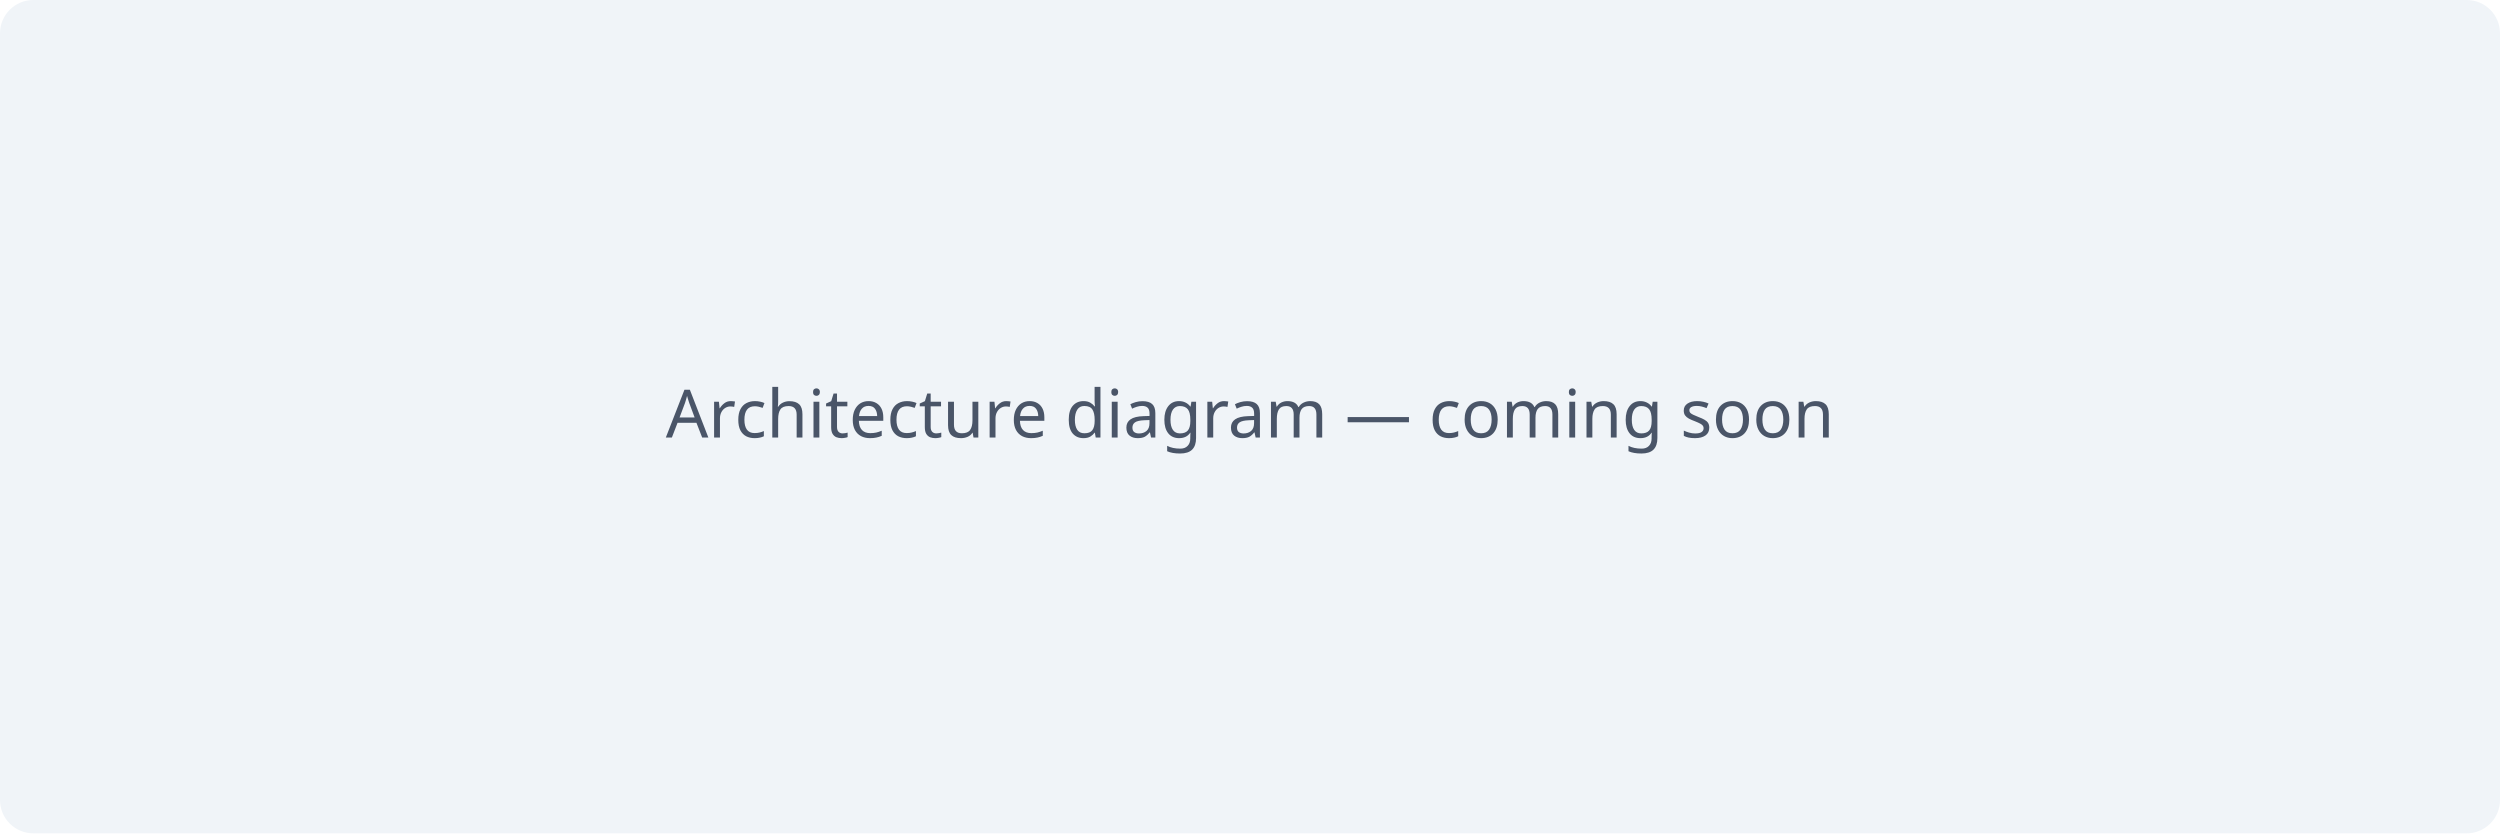
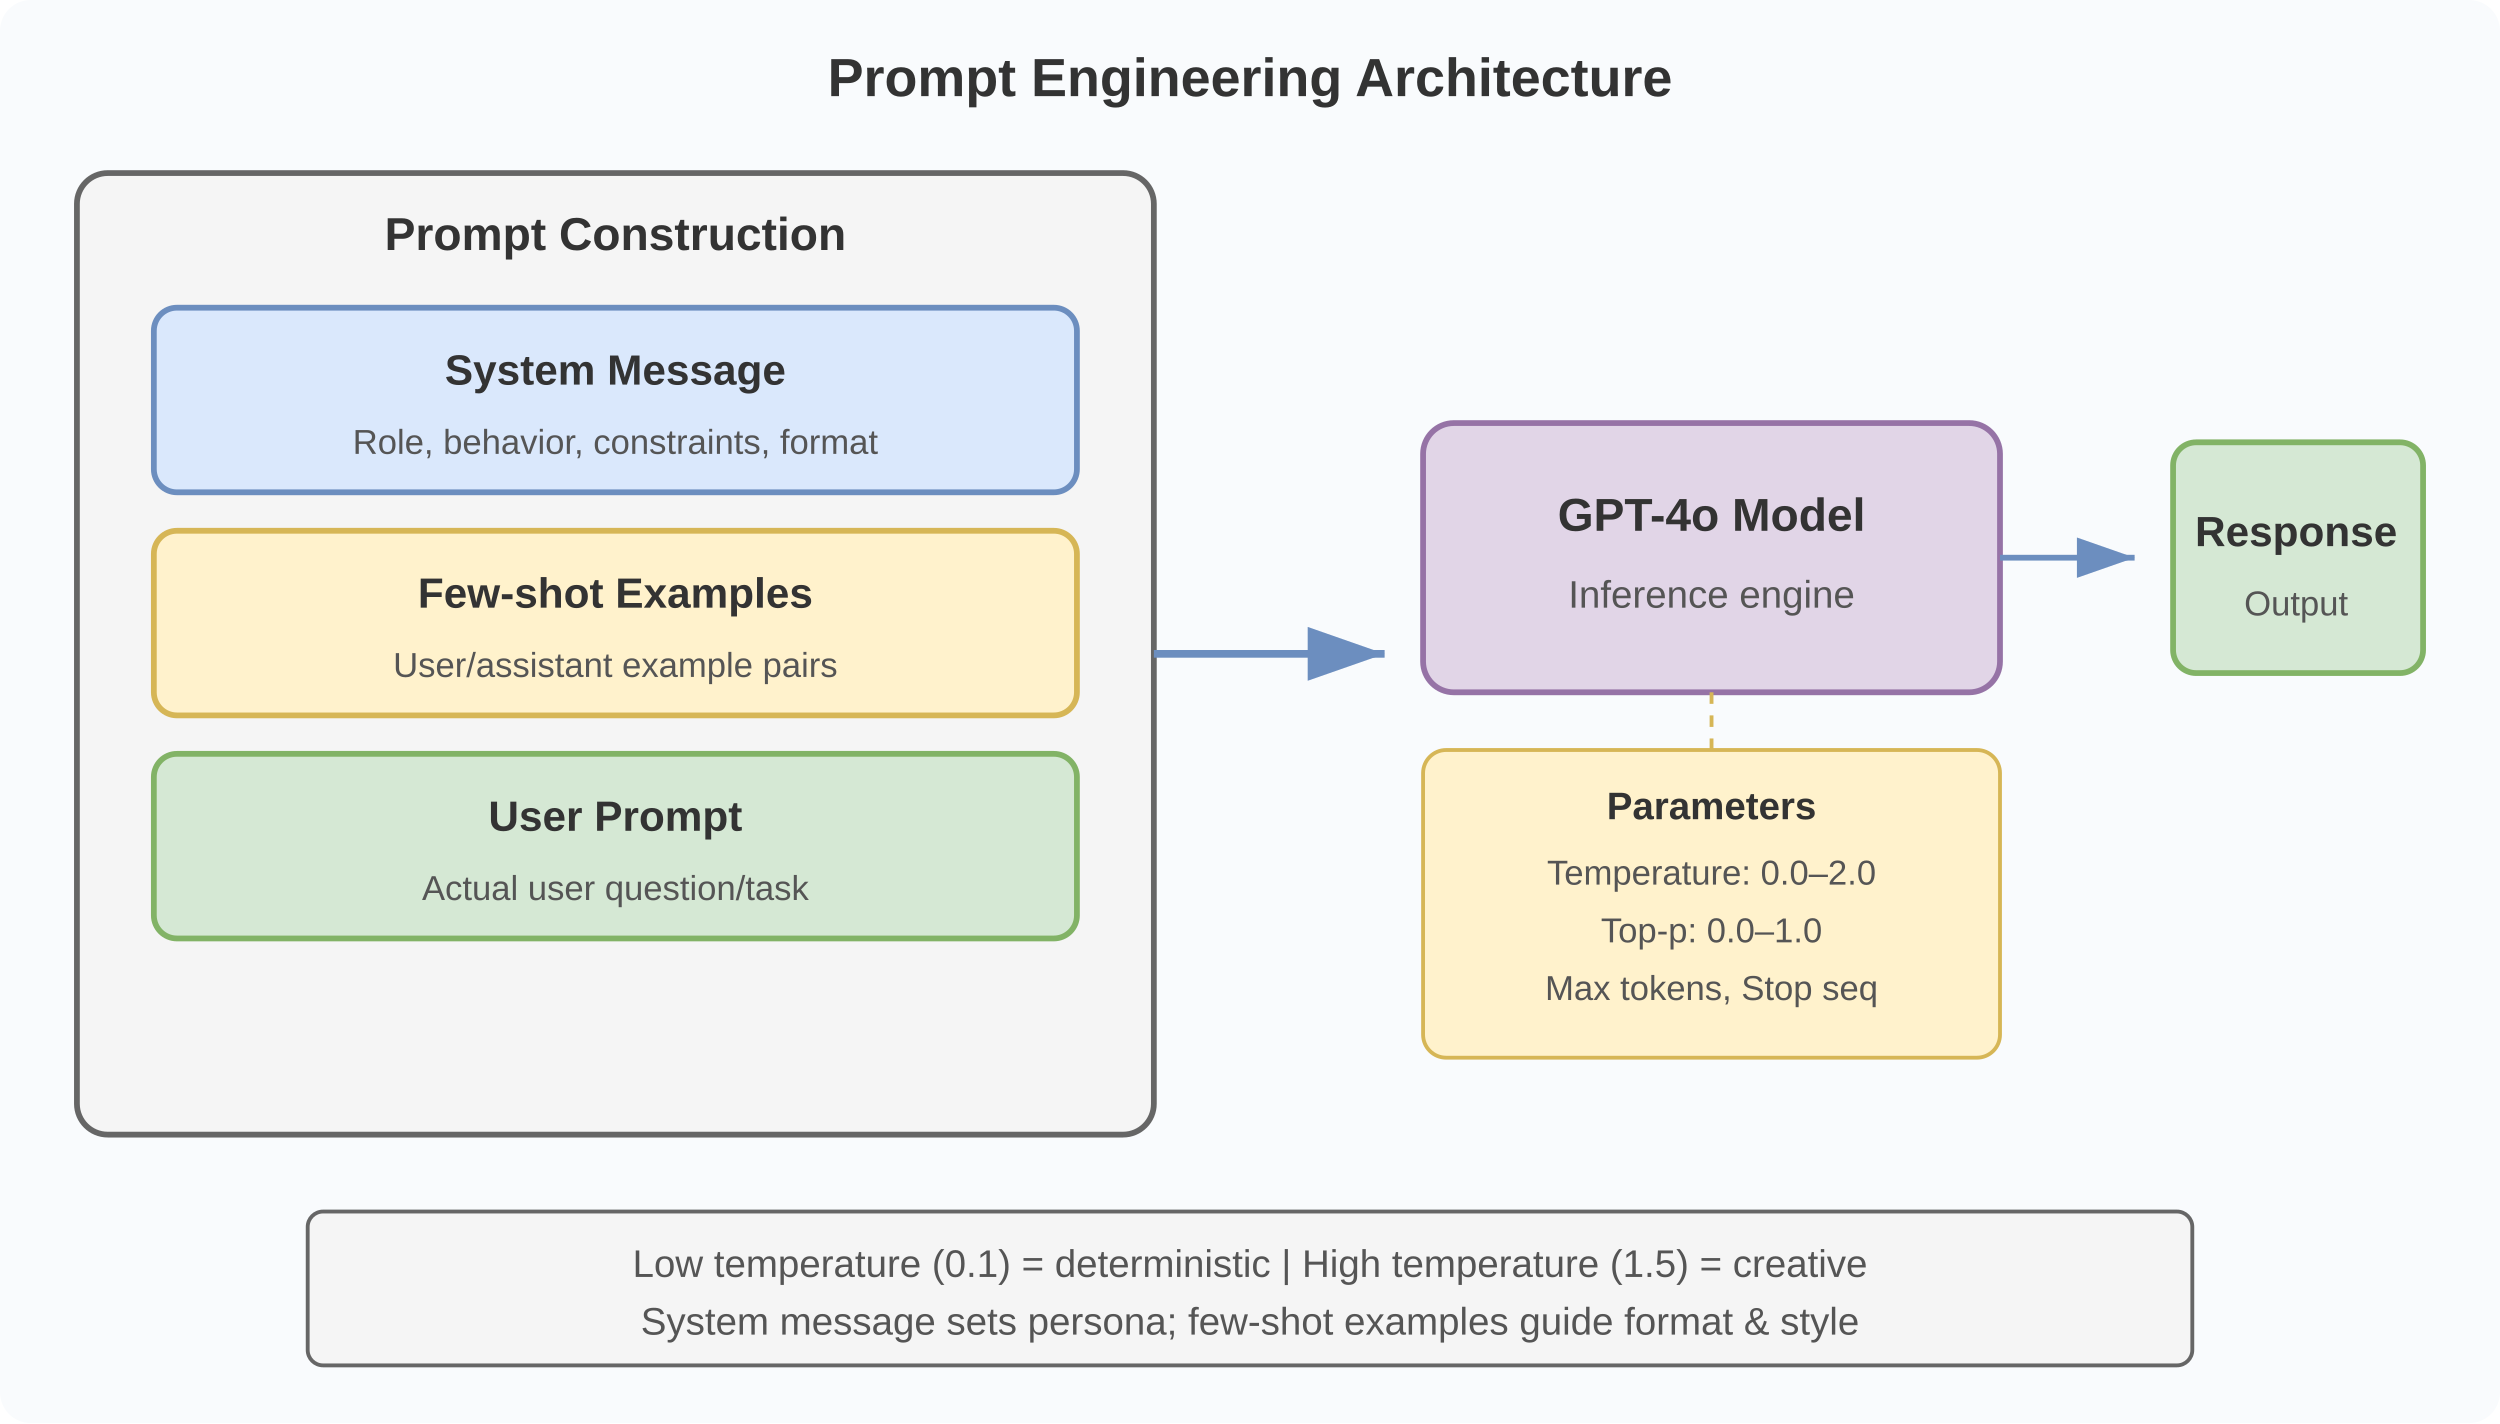
- <svg xmlns="http://www.w3.org/2000/svg" width="600" height="200" viewBox="0 0 600 200">
-   <rect width="600" height="200" fill="#f0f4f8" rx="8" />
-   <text x="300" y="105" text-anchor="middle" font-family="Segoe UI, sans-serif" font-size="16" fill="#4a5568">Architecture diagram — coming soon</text>
+ <svg xmlns="http://www.w3.org/2000/svg" width="650" height="370" viewBox="0 0 650 370">
+   <defs>
+     <marker id="arrow" markerWidth="10" markerHeight="7" refX="10" refY="3.5" orient="auto">
+       <polygon points="0 0, 10 3.5, 0 7" fill="#6c8ebf" />
+     </marker>
+   </defs>
+   <rect width="650" height="370" fill="#f9fbfd" rx="8" />
+   <text x="325" y="25" text-anchor="middle" font-family="Segoe UI, Arial, sans-serif" font-size="14" font-weight="bold" fill="#333">Prompt Engineering Architecture</text>
+   <rect x="20" y="45" width="280" height="250" rx="8" fill="#f5f5f5" stroke="#666666" stroke-width="1.5" />
+   <text x="160" y="65" text-anchor="middle" font-family="Segoe UI, Arial, sans-serif" font-size="12" font-weight="bold" fill="#333">Prompt Construction</text>
+   <rect x="40" y="80" width="240" height="48" rx="6" fill="#dae8fc" stroke="#6c8ebf" stroke-width="1.5" />
+   <text x="160" y="100" text-anchor="middle" font-family="Segoe UI, Arial, sans-serif" font-size="11" font-weight="bold" fill="#333">System Message</text>
+   <text x="160" y="118" text-anchor="middle" font-family="Segoe UI, Arial, sans-serif" font-size="9" fill="#555">Role, behavior, constraints, format</text>
+   <rect x="40" y="138" width="240" height="48" rx="6" fill="#fff2cc" stroke="#d6b656" stroke-width="1.5" />
+   <text x="160" y="158" text-anchor="middle" font-family="Segoe UI, Arial, sans-serif" font-size="11" font-weight="bold" fill="#333">Few-shot Examples</text>
+   <text x="160" y="176" text-anchor="middle" font-family="Segoe UI, Arial, sans-serif" font-size="9" fill="#555">User/assistant example pairs</text>
+   <rect x="40" y="196" width="240" height="48" rx="6" fill="#d5e8d4" stroke="#82b366" stroke-width="1.5" />
+   <text x="160" y="216" text-anchor="middle" font-family="Segoe UI, Arial, sans-serif" font-size="11" font-weight="bold" fill="#333">User Prompt</text>
+   <text x="160" y="234" text-anchor="middle" font-family="Segoe UI, Arial, sans-serif" font-size="9" fill="#555">Actual user question/task</text>
+   <line x1="300" y1="170" x2="360" y2="170" stroke="#6c8ebf" stroke-width="2" marker-end="url(#arrow)" />
+   <rect x="370" y="110" width="150" height="70" rx="8" fill="#e1d5e7" stroke="#9673a6" stroke-width="1.5" />
+   <text x="445" y="138" text-anchor="middle" font-family="Segoe UI, Arial, sans-serif" font-size="12" font-weight="bold" fill="#333">GPT-4o Model</text>
+   <text x="445" y="158" text-anchor="middle" font-family="Segoe UI, Arial, sans-serif" font-size="10" fill="#555">Inference engine</text>
+   <rect x="370" y="195" width="150" height="80" rx="6" fill="#fff2cc" stroke="#d6b656" stroke-width="1" />
+   <text x="445" y="213" text-anchor="middle" font-family="Segoe UI, Arial, sans-serif" font-size="10" font-weight="bold" fill="#333">Parameters</text>
+   <text x="445" y="230" text-anchor="middle" font-family="Segoe UI, Arial, sans-serif" font-size="9" fill="#555">Temperature: 0.0–2.0</text>
+   <text x="445" y="245" text-anchor="middle" font-family="Segoe UI, Arial, sans-serif" font-size="9" fill="#555">Top-p: 0.0–1.0</text>
+   <text x="445" y="260" text-anchor="middle" font-family="Segoe UI, Arial, sans-serif" font-size="9" fill="#555">Max tokens, Stop seq</text>
+   <line x1="445" y1="195" x2="445" y2="180" stroke="#d6b656" stroke-width="1" stroke-dasharray="3,3" />
+   <line x1="520" y1="145" x2="555" y2="145" stroke="#6c8ebf" stroke-width="1.5" marker-end="url(#arrow)" />
+   <rect x="565" y="115" width="65" height="60" rx="6" fill="#d5e8d4" stroke="#82b366" stroke-width="1.5" />
+   <text x="597" y="142" text-anchor="middle" font-family="Segoe UI, Arial, sans-serif" font-size="11" font-weight="bold" fill="#333">Response</text>
+   <text x="597" y="160" text-anchor="middle" font-family="Segoe UI, Arial, sans-serif" font-size="9" fill="#555">Output</text>
+   <rect x="80" y="315" width="490" height="40" rx="4" fill="#f5f5f5" stroke="#666666" stroke-width="1" />
+   <text x="325" y="332" text-anchor="middle" font-family="Segoe UI, Arial, sans-serif" font-size="10" fill="#555">Low temperature (0.1) = deterministic | High temperature (1.5) = creative</text>
+   <text x="325" y="347" text-anchor="middle" font-family="Segoe UI, Arial, sans-serif" font-size="10" fill="#555">System message sets persona; few-shot examples guide format &amp; style</text>
</svg>
